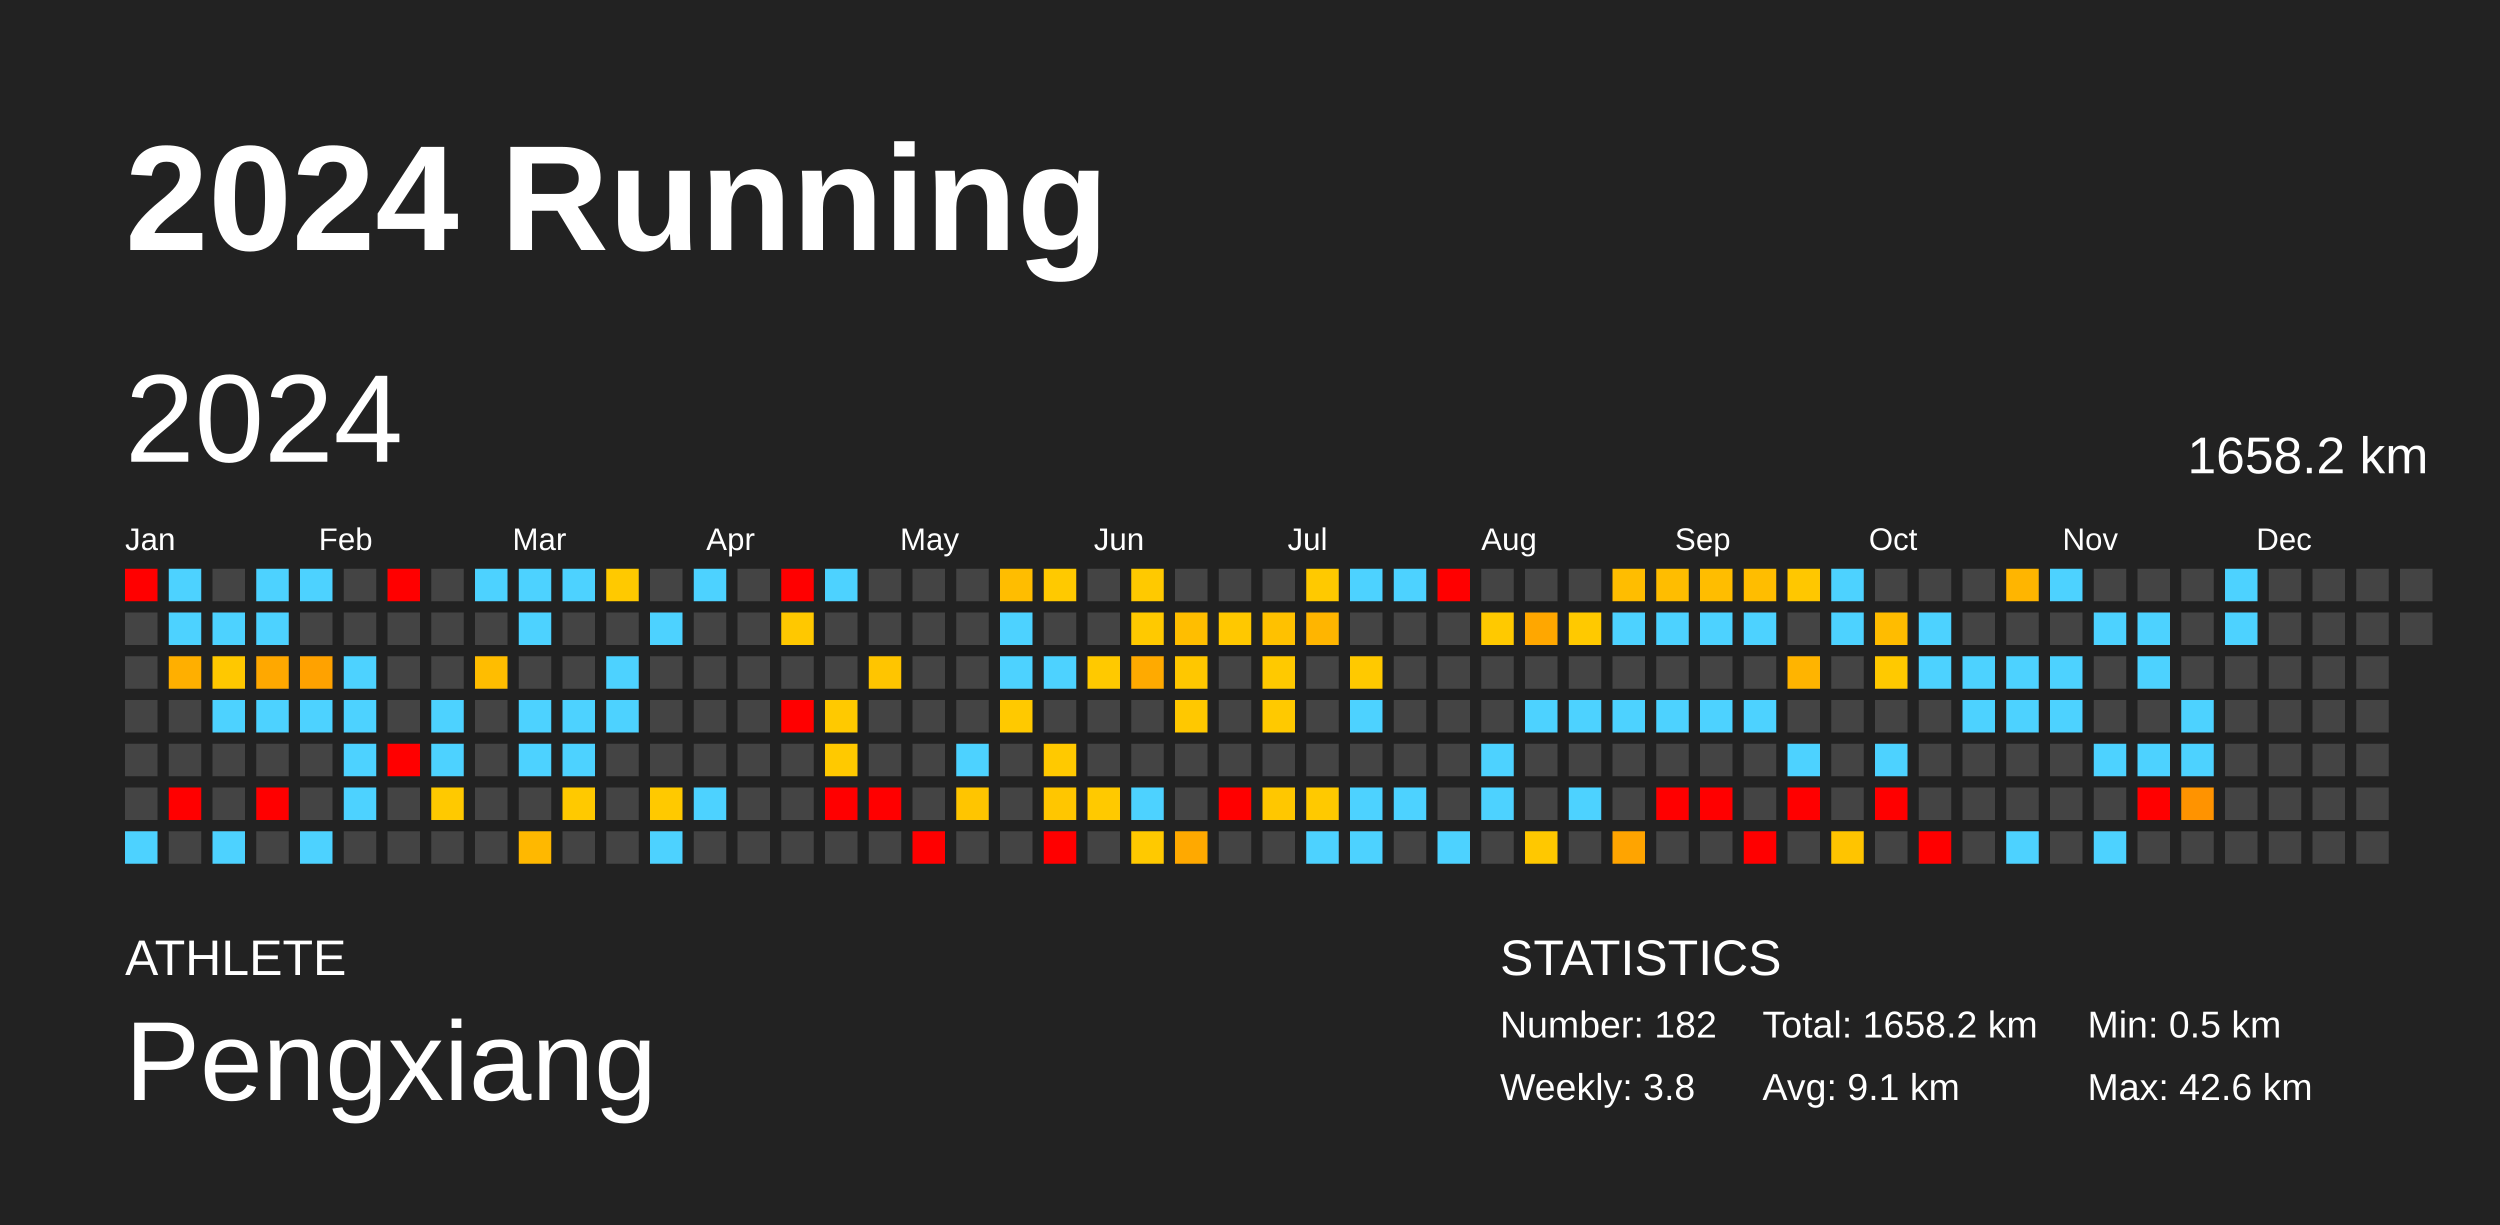
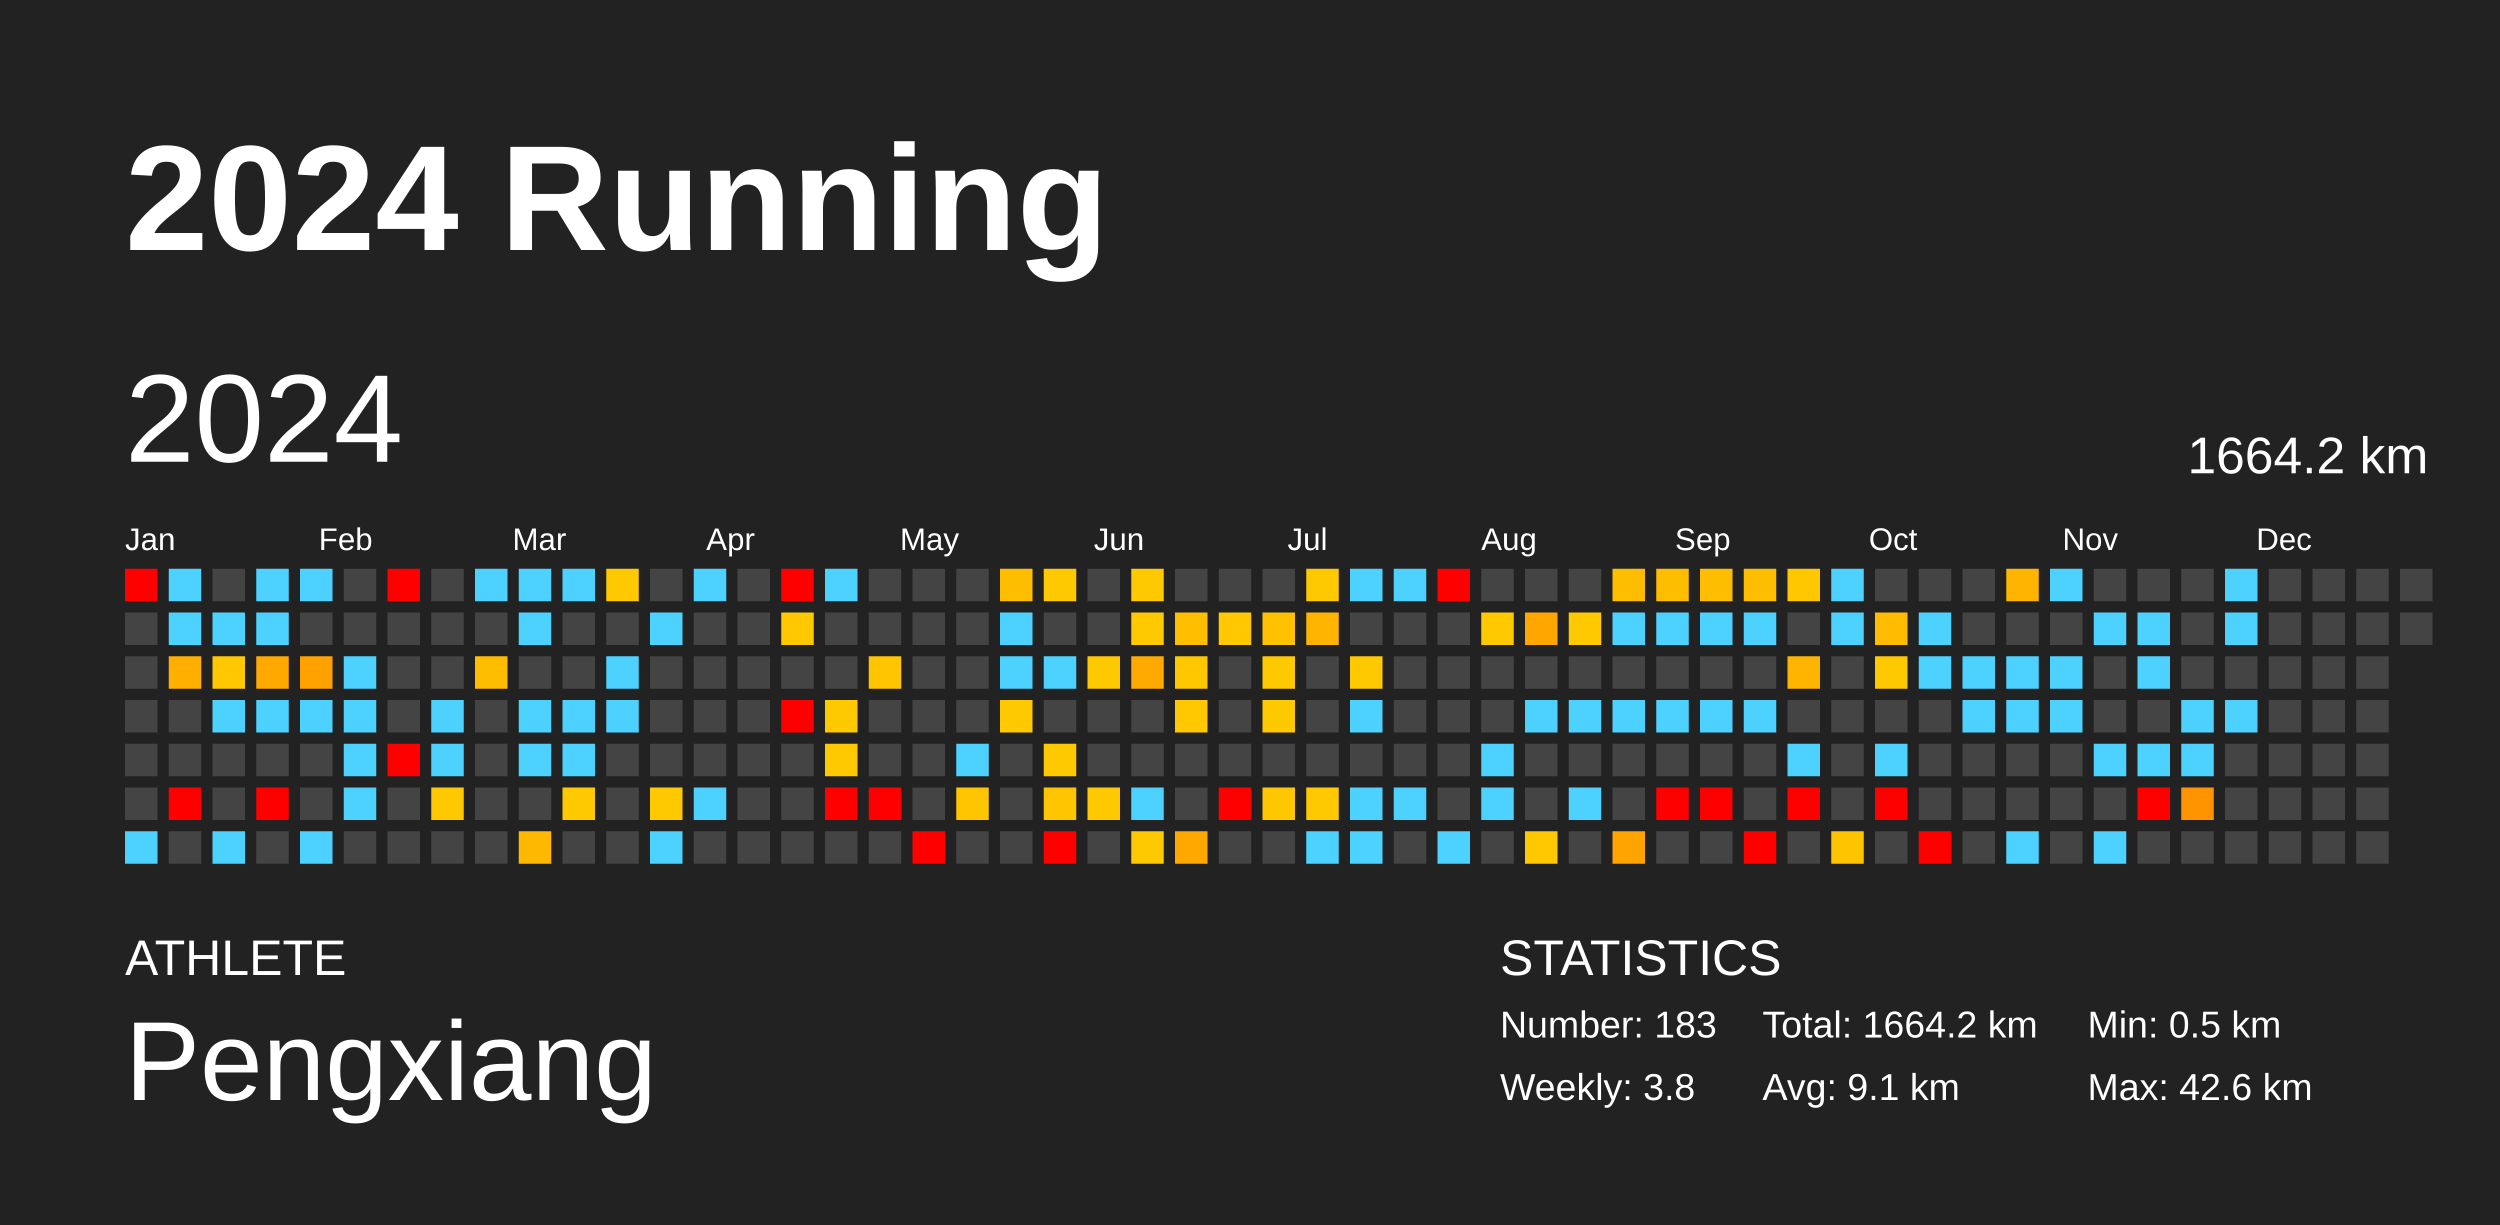
<svg xmlns="http://www.w3.org/2000/svg" baseProfile="full" height="98mm" version="1.1" viewBox="0,0,200,98" width="200mm">
  <defs />
  <rect fill="#222222" height="98" width="200" x="0" y="0" />
  <text fill="#FFFFFF" style="font-size:12px; font-family:Arial; font-weight:bold;" x="10" y="20">2024 Running</text>
  <text fill="#FFFFFF" style="font-size:4px; font-family:Arial" x="10" y="78">ATHLETE</text>
  <text fill="#FFFFFF" style="font-size:9px; font-family:Arial" x="10" y="88">Pengxiang</text>
  <text fill="#FFFFFF" style="font-size:4px; font-family:Arial" x="120" y="78">STATISTICS</text>
-   <text fill="#FFFFFF" style="font-size:3px; font-family:Arial" x="120" y="83">Number: 182</text>
+   <text fill="#FFFFFF" style="font-size:3px; font-family:Arial" x="120" y="83">Number: 183</text>
  <text fill="#FFFFFF" style="font-size:3px; font-family:Arial" x="120" y="88">Weekly: 3.8</text>
-   <text fill="#FFFFFF" style="font-size:3px; font-family:Arial" x="141" y="83">Total: 1658.2 km</text>
+   <text fill="#FFFFFF" style="font-size:3px; font-family:Arial" x="141" y="83">Total: 1664.2 km</text>
  <text fill="#FFFFFF" style="font-size:3px; font-family:Arial" x="141" y="88">Avg: 9.1 km</text>
  <text fill="#FFFFFF" style="font-size:3px; font-family:Arial" x="167" y="83">Min: 0.5 km</text>
  <text fill="#FFFFFF" style="font-size:3px; font-family:Arial" x="167" y="88">Max: 42.6 km</text>
  <text dominant-baseline="hanging" fill="#FFFFFF" style="font-size:10.0px; font-family:Arial;" x="10" y="30">2024</text>
-   <text dominant-baseline="hanging" fill="#FFFFFF" style="font-size:4.125px; font-family:Arial;" x="175" y="35">1658.2 km</text>
+   <text dominant-baseline="hanging" fill="#FFFFFF" style="font-size:4.125px; font-family:Arial;" x="175" y="35">1664.2 km</text>
  <text fill="#FFFFFF" style="font-size:2.5px; font-family:Arial" x="10.0" y="44">Jan</text>
  <text fill="#FFFFFF" style="font-size:2.5px; font-family:Arial" x="25.5" y="44">Feb</text>
  <text fill="#FFFFFF" style="font-size:2.5px; font-family:Arial" x="41.0" y="44">Mar</text>
  <text fill="#FFFFFF" style="font-size:2.5px; font-family:Arial" x="56.5" y="44">Apr</text>
  <text fill="#FFFFFF" style="font-size:2.5px; font-family:Arial" x="72.0" y="44">May</text>
  <text fill="#FFFFFF" style="font-size:2.5px; font-family:Arial" x="87.5" y="44">Jun</text>
  <text fill="#FFFFFF" style="font-size:2.5px; font-family:Arial" x="103.0" y="44">Jul</text>
  <text fill="#FFFFFF" style="font-size:2.5px; font-family:Arial" x="118.5" y="44">Aug</text>
  <text fill="#FFFFFF" style="font-size:2.5px; font-family:Arial" x="134.0" y="44">Sep</text>
  <text fill="#FFFFFF" style="font-size:2.5px; font-family:Arial" x="149.5" y="44">Oct</text>
  <text fill="#FFFFFF" style="font-size:2.5px; font-family:Arial" x="165.0" y="44">Nov</text>
  <text fill="#FFFFFF" style="font-size:2.5px; font-family:Arial" x="180.5" y="44">Dec</text>
  <rect fill="red" height="2.6" width="2.6" x="10.0" y="45.5" />
  <rect fill="#444444" height="2.6" width="2.6" x="10.0" y="49.0" />
  <rect fill="#444444" height="2.6" width="2.6" x="10.0" y="52.5" />
  <rect fill="#444444" height="2.6" width="2.6" x="10.0" y="56.0" />
  <rect fill="#444444" height="2.6" width="2.6" x="10.0" y="59.5" />
  <rect fill="#444444" height="2.6" width="2.6" x="10.0" y="63.0" />
  <rect fill="#4dd2ff" height="2.6" width="2.6" x="10.0" y="66.5" />
  <rect fill="#4dd2ff" height="2.6" width="2.6" x="13.5" y="45.5" />
  <rect fill="#4dd2ff" height="2.6" width="2.6" x="13.5" y="49.0" />
  <rect fill="#ffaf00" height="2.6" width="2.6" x="13.5" y="52.5" />
  <rect fill="#444444" height="2.6" width="2.6" x="13.5" y="56.0" />
  <rect fill="#444444" height="2.6" width="2.6" x="13.5" y="59.5" />
  <rect fill="red" height="2.6" width="2.6" x="13.5" y="63.0" />
  <rect fill="#444444" height="2.6" width="2.6" x="13.5" y="66.5" />
  <rect fill="#444444" height="2.6" width="2.6" x="17.0" y="45.5" />
  <rect fill="#4dd2ff" height="2.6" width="2.6" x="17.0" y="49.0" />
  <rect fill="#ffc800" height="2.6" width="2.6" x="17.0" y="52.5" />
  <rect fill="#4dd2ff" height="2.6" width="2.6" x="17.0" y="56.0" />
  <rect fill="#444444" height="2.6" width="2.6" x="17.0" y="59.5" />
  <rect fill="#444444" height="2.6" width="2.6" x="17.0" y="63.0" />
  <rect fill="#4dd2ff" height="2.6" width="2.6" x="17.0" y="66.5" />
  <rect fill="#4dd2ff" height="2.6" width="2.6" x="20.5" y="45.5" />
  <rect fill="#4dd2ff" height="2.6" width="2.6" x="20.5" y="49.0" />
  <rect fill="#ffa800" height="2.6" width="2.6" x="20.5" y="52.5" />
  <rect fill="#4dd2ff" height="2.6" width="2.6" x="20.5" y="56.0" />
  <rect fill="#444444" height="2.6" width="2.6" x="20.5" y="59.5" />
  <rect fill="red" height="2.6" width="2.6" x="20.5" y="63.0" />
  <rect fill="#444444" height="2.6" width="2.6" x="20.5" y="66.5" />
  <rect fill="#4dd2ff" height="2.6" width="2.6" x="24.0" y="45.5" />
  <rect fill="#444444" height="2.6" width="2.6" x="24.0" y="49.0" />
  <rect fill="#ffa200" height="2.6" width="2.6" x="24.0" y="52.5" />
  <rect fill="#4dd2ff" height="2.6" width="2.6" x="24.0" y="56.0" />
  <rect fill="#444444" height="2.6" width="2.6" x="24.0" y="59.5" />
  <rect fill="#444444" height="2.6" width="2.6" x="24.0" y="63.0" />
  <rect fill="#4dd2ff" height="2.6" width="2.6" x="24.0" y="66.5" />
  <rect fill="#444444" height="2.6" width="2.6" x="27.5" y="45.5" />
  <rect fill="#444444" height="2.6" width="2.6" x="27.5" y="49.0" />
  <rect fill="#4dd2ff" height="2.6" width="2.6" x="27.5" y="52.5" />
  <rect fill="#4dd2ff" height="2.6" width="2.6" x="27.5" y="56.0" />
  <rect fill="#4dd2ff" height="2.6" width="2.6" x="27.5" y="59.5" />
  <rect fill="#4dd2ff" height="2.6" width="2.6" x="27.5" y="63.0" />
  <rect fill="#444444" height="2.6" width="2.6" x="27.5" y="66.5" />
  <rect fill="red" height="2.6" width="2.6" x="31.0" y="45.5" />
  <rect fill="#444444" height="2.6" width="2.6" x="31.0" y="49.0" />
  <rect fill="#444444" height="2.6" width="2.6" x="31.0" y="52.5" />
  <rect fill="#444444" height="2.6" width="2.6" x="31.0" y="56.0" />
  <rect fill="red" height="2.6" width="2.6" x="31.0" y="59.5" />
  <rect fill="#444444" height="2.6" width="2.6" x="31.0" y="63.0" />
  <rect fill="#444444" height="2.6" width="2.6" x="31.0" y="66.5" />
  <rect fill="#444444" height="2.6" width="2.6" x="34.5" y="45.5" />
  <rect fill="#444444" height="2.6" width="2.6" x="34.5" y="49.0" />
  <rect fill="#444444" height="2.6" width="2.6" x="34.5" y="52.5" />
  <rect fill="#4dd2ff" height="2.6" width="2.6" x="34.5" y="56.0" />
  <rect fill="#4dd2ff" height="2.6" width="2.6" x="34.5" y="59.5" />
  <rect fill="#ffc900" height="2.6" width="2.6" x="34.5" y="63.0" />
  <rect fill="#444444" height="2.6" width="2.6" x="34.5" y="66.5" />
  <rect fill="#4dd2ff" height="2.6" width="2.6" x="38.0" y="45.5" />
  <rect fill="#444444" height="2.6" width="2.6" x="38.0" y="49.0" />
  <rect fill="#ffbd00" height="2.6" width="2.6" x="38.0" y="52.5" />
  <rect fill="#444444" height="2.6" width="2.6" x="38.0" y="56.0" />
  <rect fill="#444444" height="2.6" width="2.6" x="38.0" y="59.5" />
  <rect fill="#444444" height="2.6" width="2.6" x="38.0" y="63.0" />
  <rect fill="#444444" height="2.6" width="2.6" x="38.0" y="66.5" />
  <rect fill="#4dd2ff" height="2.6" width="2.6" x="41.5" y="45.5" />
  <rect fill="#4dd2ff" height="2.6" width="2.6" x="41.5" y="49.0" />
  <rect fill="#444444" height="2.6" width="2.6" x="41.5" y="52.5" />
  <rect fill="#4dd2ff" height="2.6" width="2.6" x="41.5" y="56.0" />
  <rect fill="#4dd2ff" height="2.6" width="2.6" x="41.5" y="59.5" />
  <rect fill="#444444" height="2.6" width="2.6" x="41.5" y="63.0" />
  <rect fill="#ffb800" height="2.6" width="2.6" x="41.5" y="66.5" />
  <rect fill="#4dd2ff" height="2.6" width="2.6" x="45.0" y="45.5" />
  <rect fill="#444444" height="2.6" width="2.6" x="45.0" y="49.0" />
  <rect fill="#444444" height="2.6" width="2.6" x="45.0" y="52.5" />
  <rect fill="#4dd2ff" height="2.6" width="2.6" x="45.0" y="56.0" />
  <rect fill="#4dd2ff" height="2.6" width="2.6" x="45.0" y="59.5" />
  <rect fill="#ffc900" height="2.6" width="2.6" x="45.0" y="63.0" />
  <rect fill="#444444" height="2.6" width="2.6" x="45.0" y="66.5" />
  <rect fill="#ffc900" height="2.6" width="2.6" x="48.5" y="45.5" />
  <rect fill="#444444" height="2.6" width="2.6" x="48.5" y="49.0" />
  <rect fill="#4dd2ff" height="2.6" width="2.6" x="48.5" y="52.5" />
  <rect fill="#4dd2ff" height="2.6" width="2.6" x="48.5" y="56.0" />
  <rect fill="#444444" height="2.6" width="2.6" x="48.5" y="59.5" />
  <rect fill="#444444" height="2.6" width="2.6" x="48.5" y="63.0" />
  <rect fill="#444444" height="2.6" width="2.6" x="48.5" y="66.5" />
  <rect fill="#444444" height="2.6" width="2.6" x="52.0" y="45.5" />
  <rect fill="#4dd2ff" height="2.6" width="2.6" x="52.0" y="49.0" />
  <rect fill="#444444" height="2.6" width="2.6" x="52.0" y="52.5" />
  <rect fill="#444444" height="2.6" width="2.6" x="52.0" y="56.0" />
  <rect fill="#444444" height="2.6" width="2.6" x="52.0" y="59.5" />
  <rect fill="#ffc900" height="2.6" width="2.6" x="52.0" y="63.0" />
  <rect fill="#4dd2ff" height="2.6" width="2.6" x="52.0" y="66.5" />
  <rect fill="#4dd2ff" height="2.6" width="2.6" x="55.5" y="45.5" />
  <rect fill="#444444" height="2.6" width="2.6" x="55.5" y="49.0" />
  <rect fill="#444444" height="2.6" width="2.6" x="55.5" y="52.5" />
  <rect fill="#444444" height="2.6" width="2.6" x="55.5" y="56.0" />
  <rect fill="#444444" height="2.6" width="2.6" x="55.5" y="59.5" />
  <rect fill="#4dd2ff" height="2.6" width="2.6" x="55.5" y="63.0" />
  <rect fill="#444444" height="2.6" width="2.6" x="55.5" y="66.5" />
  <rect fill="#444444" height="2.6" width="2.6" x="59.0" y="45.5" />
  <rect fill="#444444" height="2.6" width="2.6" x="59.0" y="49.0" />
  <rect fill="#444444" height="2.6" width="2.6" x="59.0" y="52.5" />
  <rect fill="#444444" height="2.6" width="2.6" x="59.0" y="56.0" />
  <rect fill="#444444" height="2.6" width="2.6" x="59.0" y="59.5" />
  <rect fill="#444444" height="2.6" width="2.6" x="59.0" y="63.0" />
  <rect fill="#444444" height="2.6" width="2.6" x="59.0" y="66.5" />
  <rect fill="red" height="2.6" width="2.6" x="62.5" y="45.5" />
  <rect fill="#ffc800" height="2.6" width="2.6" x="62.5" y="49.0" />
  <rect fill="#444444" height="2.6" width="2.6" x="62.5" y="52.5" />
  <rect fill="red" height="2.6" width="2.6" x="62.5" y="56.0" />
  <rect fill="#444444" height="2.6" width="2.6" x="62.5" y="59.5" />
  <rect fill="#444444" height="2.6" width="2.6" x="62.5" y="63.0" />
  <rect fill="#444444" height="2.6" width="2.6" x="62.5" y="66.5" />
  <rect fill="#4dd2ff" height="2.6" width="2.6" x="66.0" y="45.5" />
  <rect fill="#444444" height="2.6" width="2.6" x="66.0" y="49.0" />
  <rect fill="#444444" height="2.6" width="2.6" x="66.0" y="52.5" />
  <rect fill="#ffc900" height="2.6" width="2.6" x="66.0" y="56.0" />
  <rect fill="#ffc900" height="2.6" width="2.6" x="66.0" y="59.5" />
  <rect fill="red" height="2.6" width="2.6" x="66.0" y="63.0" />
  <rect fill="#444444" height="2.6" width="2.6" x="66.0" y="66.5" />
  <rect fill="#444444" height="2.6" width="2.6" x="69.5" y="45.5" />
  <rect fill="#444444" height="2.6" width="2.6" x="69.5" y="49.0" />
  <rect fill="#ffc500" height="2.6" width="2.6" x="69.5" y="52.5" />
  <rect fill="#444444" height="2.6" width="2.6" x="69.5" y="56.0" />
  <rect fill="#444444" height="2.6" width="2.6" x="69.5" y="59.5" />
  <rect fill="red" height="2.6" width="2.6" x="69.5" y="63.0" />
  <rect fill="#444444" height="2.6" width="2.6" x="69.5" y="66.5" />
  <rect fill="#444444" height="2.6" width="2.6" x="73.0" y="45.5" />
  <rect fill="#444444" height="2.6" width="2.6" x="73.0" y="49.0" />
  <rect fill="#444444" height="2.6" width="2.6" x="73.0" y="52.5" />
  <rect fill="#444444" height="2.6" width="2.6" x="73.0" y="56.0" />
  <rect fill="#444444" height="2.6" width="2.6" x="73.0" y="59.5" />
  <rect fill="#444444" height="2.6" width="2.6" x="73.0" y="63.0" />
  <rect fill="red" height="2.6" width="2.6" x="73.0" y="66.5" />
  <rect fill="#444444" height="2.6" width="2.6" x="76.5" y="45.5" />
  <rect fill="#444444" height="2.6" width="2.6" x="76.5" y="49.0" />
  <rect fill="#444444" height="2.6" width="2.6" x="76.5" y="52.5" />
  <rect fill="#444444" height="2.6" width="2.6" x="76.5" y="56.0" />
  <rect fill="#4dd2ff" height="2.6" width="2.6" x="76.5" y="59.5" />
  <rect fill="#ffc500" height="2.6" width="2.6" x="76.5" y="63.0" />
  <rect fill="#444444" height="2.6" width="2.6" x="76.5" y="66.5" />
  <rect fill="#ffbd00" height="2.6" width="2.6" x="80.0" y="45.5" />
  <rect fill="#4dd2ff" height="2.6" width="2.6" x="80.0" y="49.0" />
  <rect fill="#4dd2ff" height="2.6" width="2.6" x="80.0" y="52.5" />
  <rect fill="#ffc900" height="2.6" width="2.6" x="80.0" y="56.0" />
  <rect fill="#444444" height="2.6" width="2.6" x="80.0" y="59.5" />
  <rect fill="#444444" height="2.6" width="2.6" x="80.0" y="63.0" />
  <rect fill="#444444" height="2.6" width="2.6" x="80.0" y="66.5" />
  <rect fill="#ffc900" height="2.6" width="2.6" x="83.5" y="45.5" />
  <rect fill="#444444" height="2.6" width="2.6" x="83.5" y="49.0" />
  <rect fill="#4dd2ff" height="2.6" width="2.6" x="83.5" y="52.5" />
  <rect fill="#444444" height="2.6" width="2.6" x="83.5" y="56.0" />
  <rect fill="#ffc900" height="2.6" width="2.6" x="83.5" y="59.5" />
  <rect fill="#ffc600" height="2.6" width="2.6" x="83.5" y="63.0" />
  <rect fill="red" height="2.6" width="2.6" x="83.5" y="66.5" />
  <rect fill="#444444" height="2.6" width="2.6" x="87.0" y="45.5" />
  <rect fill="#444444" height="2.6" width="2.6" x="87.0" y="49.0" />
  <rect fill="#ffc900" height="2.6" width="2.6" x="87.0" y="52.5" />
  <rect fill="#444444" height="2.6" width="2.6" x="87.0" y="56.0" />
  <rect fill="#444444" height="2.6" width="2.6" x="87.0" y="59.5" />
  <rect fill="#ffc900" height="2.6" width="2.6" x="87.0" y="63.0" />
  <rect fill="#444444" height="2.6" width="2.6" x="87.0" y="66.5" />
  <rect fill="#ffc900" height="2.6" width="2.6" x="90.5" y="45.5" />
  <rect fill="#ffc900" height="2.6" width="2.6" x="90.5" y="49.0" />
  <rect fill="#ffaa00" height="2.6" width="2.6" x="90.5" y="52.5" />
  <rect fill="#444444" height="2.6" width="2.6" x="90.5" y="56.0" />
  <rect fill="#444444" height="2.6" width="2.6" x="90.5" y="59.5" />
  <rect fill="#4dd2ff" height="2.6" width="2.6" x="90.5" y="63.0" />
  <rect fill="#ffc900" height="2.6" width="2.6" x="90.5" y="66.5" />
  <rect fill="#444444" height="2.6" width="2.6" x="94.0" y="45.5" />
  <rect fill="#ffbe00" height="2.6" width="2.6" x="94.0" y="49.0" />
  <rect fill="#ffc700" height="2.6" width="2.6" x="94.0" y="52.5" />
  <rect fill="#ffc800" height="2.6" width="2.6" x="94.0" y="56.0" />
  <rect fill="#444444" height="2.6" width="2.6" x="94.0" y="59.5" />
  <rect fill="#444444" height="2.6" width="2.6" x="94.0" y="63.0" />
  <rect fill="#ffa900" height="2.6" width="2.6" x="94.0" y="66.5" />
  <rect fill="#444444" height="2.6" width="2.6" x="97.5" y="45.5" />
  <rect fill="#ffc800" height="2.6" width="2.6" x="97.5" y="49.0" />
  <rect fill="#444444" height="2.6" width="2.6" x="97.5" y="52.5" />
  <rect fill="#444444" height="2.6" width="2.6" x="97.5" y="56.0" />
  <rect fill="#444444" height="2.6" width="2.6" x="97.5" y="59.5" />
  <rect fill="red" height="2.6" width="2.6" x="97.5" y="63.0" />
  <rect fill="#444444" height="2.6" width="2.6" x="97.5" y="66.5" />
  <rect fill="#444444" height="2.6" width="2.6" x="101.0" y="45.5" />
  <rect fill="#ffc100" height="2.6" width="2.6" x="101.0" y="49.0" />
  <rect fill="#ffc900" height="2.6" width="2.6" x="101.0" y="52.5" />
  <rect fill="#ffc900" height="2.6" width="2.6" x="101.0" y="56.0" />
  <rect fill="#444444" height="2.6" width="2.6" x="101.0" y="59.5" />
  <rect fill="#ffc700" height="2.6" width="2.6" x="101.0" y="63.0" />
  <rect fill="#444444" height="2.6" width="2.6" x="101.0" y="66.5" />
  <rect fill="#ffc900" height="2.6" width="2.6" x="104.5" y="45.5" />
  <rect fill="#ffb500" height="2.6" width="2.6" x="104.5" y="49.0" />
  <rect fill="#444444" height="2.6" width="2.6" x="104.5" y="52.5" />
  <rect fill="#444444" height="2.6" width="2.6" x="104.5" y="56.0" />
  <rect fill="#444444" height="2.6" width="2.6" x="104.5" y="59.5" />
  <rect fill="#ffc900" height="2.6" width="2.6" x="104.5" y="63.0" />
  <rect fill="#4dd2ff" height="2.6" width="2.6" x="104.5" y="66.5" />
  <rect fill="#4dd2ff" height="2.6" width="2.6" x="108.0" y="45.5" />
  <rect fill="#444444" height="2.6" width="2.6" x="108.0" y="49.0" />
  <rect fill="#ffc900" height="2.6" width="2.6" x="108.0" y="52.5" />
  <rect fill="#4dd2ff" height="2.6" width="2.6" x="108.0" y="56.0" />
  <rect fill="#444444" height="2.6" width="2.6" x="108.0" y="59.5" />
  <rect fill="#4dd2ff" height="2.6" width="2.6" x="108.0" y="63.0" />
  <rect fill="#4dd2ff" height="2.6" width="2.6" x="108.0" y="66.5" />
  <rect fill="#4dd2ff" height="2.6" width="2.6" x="111.5" y="45.5" />
  <rect fill="#444444" height="2.6" width="2.6" x="111.5" y="49.0" />
  <rect fill="#444444" height="2.6" width="2.6" x="111.5" y="52.5" />
  <rect fill="#444444" height="2.6" width="2.6" x="111.5" y="56.0" />
  <rect fill="#444444" height="2.6" width="2.6" x="111.5" y="59.5" />
  <rect fill="#4dd2ff" height="2.6" width="2.6" x="111.5" y="63.0" />
  <rect fill="#444444" height="2.6" width="2.6" x="111.5" y="66.5" />
  <rect fill="red" height="2.6" width="2.6" x="115.0" y="45.5" />
  <rect fill="#444444" height="2.6" width="2.6" x="115.0" y="49.0" />
  <rect fill="#444444" height="2.6" width="2.6" x="115.0" y="52.5" />
  <rect fill="#444444" height="2.6" width="2.6" x="115.0" y="56.0" />
  <rect fill="#444444" height="2.6" width="2.6" x="115.0" y="59.5" />
  <rect fill="#444444" height="2.6" width="2.6" x="115.0" y="63.0" />
  <rect fill="#4dd2ff" height="2.6" width="2.6" x="115.0" y="66.5" />
  <rect fill="#444444" height="2.6" width="2.6" x="118.5" y="45.5" />
  <rect fill="#ffc900" height="2.6" width="2.6" x="118.5" y="49.0" />
  <rect fill="#444444" height="2.6" width="2.6" x="118.5" y="52.5" />
  <rect fill="#444444" height="2.6" width="2.6" x="118.5" y="56.0" />
  <rect fill="#4dd2ff" height="2.6" width="2.6" x="118.5" y="59.5" />
  <rect fill="#4dd2ff" height="2.6" width="2.6" x="118.5" y="63.0" />
  <rect fill="#444444" height="2.6" width="2.6" x="118.5" y="66.5" />
  <rect fill="#444444" height="2.6" width="2.6" x="122.0" y="45.5" />
  <rect fill="#ffa700" height="2.6" width="2.6" x="122.0" y="49.0" />
  <rect fill="#444444" height="2.6" width="2.6" x="122.0" y="52.5" />
  <rect fill="#4dd2ff" height="2.6" width="2.6" x="122.0" y="56.0" />
  <rect fill="#444444" height="2.6" width="2.6" x="122.0" y="59.5" />
  <rect fill="#444444" height="2.6" width="2.6" x="122.0" y="63.0" />
  <rect fill="#ffc800" height="2.6" width="2.6" x="122.0" y="66.5" />
  <rect fill="#444444" height="2.6" width="2.6" x="125.5" y="45.5" />
  <rect fill="#ffc900" height="2.6" width="2.6" x="125.5" y="49.0" />
  <rect fill="#444444" height="2.6" width="2.6" x="125.5" y="52.5" />
  <rect fill="#4dd2ff" height="2.6" width="2.6" x="125.5" y="56.0" />
  <rect fill="#444444" height="2.6" width="2.6" x="125.5" y="59.5" />
  <rect fill="#4dd2ff" height="2.6" width="2.6" x="125.5" y="63.0" />
  <rect fill="#444444" height="2.6" width="2.6" x="125.5" y="66.5" />
  <rect fill="#ffbd00" height="2.6" width="2.6" x="129.0" y="45.5" />
  <rect fill="#4dd2ff" height="2.6" width="2.6" x="129.0" y="49.0" />
  <rect fill="#444444" height="2.6" width="2.6" x="129.0" y="52.5" />
  <rect fill="#4dd2ff" height="2.6" width="2.6" x="129.0" y="56.0" />
  <rect fill="#444444" height="2.6" width="2.6" x="129.0" y="59.5" />
  <rect fill="#444444" height="2.6" width="2.6" x="129.0" y="63.0" />
  <rect fill="#ffa400" height="2.6" width="2.6" x="129.0" y="66.5" />
  <rect fill="#ffbd00" height="2.6" width="2.6" x="132.5" y="45.5" />
  <rect fill="#4dd2ff" height="2.6" width="2.6" x="132.5" y="49.0" />
  <rect fill="#444444" height="2.6" width="2.6" x="132.5" y="52.5" />
  <rect fill="#4dd2ff" height="2.6" width="2.6" x="132.5" y="56.0" />
  <rect fill="#444444" height="2.6" width="2.6" x="132.5" y="59.5" />
  <rect fill="red" height="2.6" width="2.6" x="132.5" y="63.0" />
  <rect fill="#444444" height="2.6" width="2.6" x="132.5" y="66.5" />
  <rect fill="#ffbd00" height="2.6" width="2.6" x="136.0" y="45.5" />
  <rect fill="#4dd2ff" height="2.6" width="2.6" x="136.0" y="49.0" />
  <rect fill="#444444" height="2.6" width="2.6" x="136.0" y="52.5" />
  <rect fill="#4dd2ff" height="2.6" width="2.6" x="136.0" y="56.0" />
  <rect fill="#444444" height="2.6" width="2.6" x="136.0" y="59.5" />
  <rect fill="red" height="2.6" width="2.6" x="136.0" y="63.0" />
  <rect fill="#444444" height="2.6" width="2.6" x="136.0" y="66.5" />
  <rect fill="#ffbd00" height="2.6" width="2.6" x="139.5" y="45.5" />
  <rect fill="#4dd2ff" height="2.6" width="2.6" x="139.5" y="49.0" />
  <rect fill="#444444" height="2.6" width="2.6" x="139.5" y="52.5" />
  <rect fill="#4dd2ff" height="2.6" width="2.6" x="139.5" y="56.0" />
  <rect fill="#444444" height="2.6" width="2.6" x="139.5" y="59.5" />
  <rect fill="#444444" height="2.6" width="2.6" x="139.5" y="63.0" />
  <rect fill="red" height="2.6" width="2.6" x="139.5" y="66.5" />
  <rect fill="#ffc700" height="2.6" width="2.6" x="143.0" y="45.5" />
  <rect fill="#444444" height="2.6" width="2.6" x="143.0" y="49.0" />
  <rect fill="#ffb400" height="2.6" width="2.6" x="143.0" y="52.5" />
  <rect fill="#444444" height="2.6" width="2.6" x="143.0" y="56.0" />
  <rect fill="#4dd2ff" height="2.6" width="2.6" x="143.0" y="59.5" />
  <rect fill="red" height="2.6" width="2.6" x="143.0" y="63.0" />
  <rect fill="#444444" height="2.6" width="2.6" x="143.0" y="66.5" />
  <rect fill="#4dd2ff" height="2.6" width="2.6" x="146.5" y="45.5" />
  <rect fill="#4dd2ff" height="2.6" width="2.6" x="146.5" y="49.0" />
  <rect fill="#444444" height="2.6" width="2.6" x="146.5" y="52.5" />
  <rect fill="#444444" height="2.6" width="2.6" x="146.5" y="56.0" />
  <rect fill="#444444" height="2.6" width="2.6" x="146.5" y="59.5" />
  <rect fill="#444444" height="2.6" width="2.6" x="146.5" y="63.0" />
  <rect fill="#ffc400" height="2.6" width="2.6" x="146.5" y="66.5" />
  <rect fill="#444444" height="2.6" width="2.6" x="150.0" y="45.5" />
  <rect fill="#ffbc00" height="2.6" width="2.6" x="150.0" y="49.0" />
  <rect fill="#ffc900" height="2.6" width="2.6" x="150.0" y="52.5" />
  <rect fill="#444444" height="2.6" width="2.6" x="150.0" y="56.0" />
  <rect fill="#4dd2ff" height="2.6" width="2.6" x="150.0" y="59.5" />
  <rect fill="red" height="2.6" width="2.6" x="150.0" y="63.0" />
  <rect fill="#444444" height="2.6" width="2.6" x="150.0" y="66.5" />
  <rect fill="#444444" height="2.6" width="2.6" x="153.5" y="45.5" />
  <rect fill="#4dd2ff" height="2.6" width="2.6" x="153.5" y="49.0" />
  <rect fill="#4dd2ff" height="2.6" width="2.6" x="153.5" y="52.5" />
  <rect fill="#444444" height="2.6" width="2.6" x="153.5" y="56.0" />
  <rect fill="#444444" height="2.6" width="2.6" x="153.5" y="59.5" />
  <rect fill="#444444" height="2.6" width="2.6" x="153.5" y="63.0" />
  <rect fill="red" height="2.6" width="2.6" x="153.5" y="66.5" />
  <rect fill="#444444" height="2.6" width="2.6" x="157.0" y="45.5" />
  <rect fill="#444444" height="2.6" width="2.6" x="157.0" y="49.0" />
  <rect fill="#4dd2ff" height="2.6" width="2.6" x="157.0" y="52.5" />
  <rect fill="#4dd2ff" height="2.6" width="2.6" x="157.0" y="56.0" />
  <rect fill="#444444" height="2.6" width="2.6" x="157.0" y="59.5" />
  <rect fill="#444444" height="2.6" width="2.6" x="157.0" y="63.0" />
  <rect fill="#444444" height="2.6" width="2.6" x="157.0" y="66.5" />
  <rect fill="#ffb500" height="2.6" width="2.6" x="160.5" y="45.5" />
  <rect fill="#444444" height="2.6" width="2.6" x="160.5" y="49.0" />
  <rect fill="#4dd2ff" height="2.6" width="2.6" x="160.5" y="52.5" />
  <rect fill="#4dd2ff" height="2.6" width="2.6" x="160.5" y="56.0" />
  <rect fill="#444444" height="2.6" width="2.6" x="160.5" y="59.5" />
  <rect fill="#444444" height="2.6" width="2.6" x="160.5" y="63.0" />
  <rect fill="#4dd2ff" height="2.6" width="2.6" x="160.5" y="66.5" />
  <rect fill="#4dd2ff" height="2.6" width="2.6" x="164.0" y="45.5" />
  <rect fill="#444444" height="2.6" width="2.6" x="164.0" y="49.0" />
  <rect fill="#4dd2ff" height="2.6" width="2.6" x="164.0" y="52.5" />
  <rect fill="#4dd2ff" height="2.6" width="2.6" x="164.0" y="56.0" />
  <rect fill="#444444" height="2.6" width="2.6" x="164.0" y="59.5" />
  <rect fill="#444444" height="2.6" width="2.6" x="164.0" y="63.0" />
  <rect fill="#444444" height="2.6" width="2.6" x="164.0" y="66.5" />
  <rect fill="#444444" height="2.6" width="2.6" x="167.5" y="45.5" />
  <rect fill="#4dd2ff" height="2.6" width="2.6" x="167.5" y="49.0" />
  <rect fill="#444444" height="2.6" width="2.6" x="167.5" y="52.5" />
  <rect fill="#444444" height="2.6" width="2.6" x="167.5" y="56.0" />
  <rect fill="#4dd2ff" height="2.6" width="2.6" x="167.5" y="59.5" />
  <rect fill="#444444" height="2.6" width="2.6" x="167.5" y="63.0" />
  <rect fill="#4dd2ff" height="2.6" width="2.6" x="167.5" y="66.5" />
  <rect fill="#444444" height="2.6" width="2.6" x="171.0" y="45.5" />
  <rect fill="#4dd2ff" height="2.6" width="2.6" x="171.0" y="49.0" />
  <rect fill="#4dd2ff" height="2.6" width="2.6" x="171.0" y="52.5" />
  <rect fill="#444444" height="2.6" width="2.6" x="171.0" y="56.0" />
  <rect fill="#4dd2ff" height="2.6" width="2.6" x="171.0" y="59.5" />
  <rect fill="red" height="2.6" width="2.6" x="171.0" y="63.0" />
  <rect fill="#444444" height="2.6" width="2.6" x="171.0" y="66.5" />
  <rect fill="#444444" height="2.6" width="2.6" x="174.5" y="45.5" />
  <rect fill="#444444" height="2.6" width="2.6" x="174.5" y="49.0" />
  <rect fill="#444444" height="2.6" width="2.6" x="174.5" y="52.5" />
  <rect fill="#4dd2ff" height="2.6" width="2.6" x="174.5" y="56.0" />
  <rect fill="#4dd2ff" height="2.6" width="2.6" x="174.5" y="59.5" />
  <rect fill="#ff9300" height="2.6" width="2.6" x="174.5" y="63.0" />
  <rect fill="#444444" height="2.6" width="2.6" x="174.5" y="66.5" />
  <rect fill="#4dd2ff" height="2.6" width="2.6" x="178.0" y="45.5" />
  <rect fill="#4dd2ff" height="2.6" width="2.6" x="178.0" y="49.0" />
  <rect fill="#444444" height="2.6" width="2.6" x="178.0" y="52.5" />
-   <rect fill="#444444" height="2.6" width="2.6" x="178.0" y="56.0" />
+   <rect fill="#4dd2ff" height="2.6" width="2.6" x="178.0" y="56.0" />
  <rect fill="#444444" height="2.6" width="2.6" x="178.0" y="59.5" />
  <rect fill="#444444" height="2.6" width="2.6" x="178.0" y="63.0" />
  <rect fill="#444444" height="2.6" width="2.6" x="178.0" y="66.5" />
  <rect fill="#444444" height="2.6" width="2.6" x="181.5" y="45.5" />
  <rect fill="#444444" height="2.6" width="2.6" x="181.5" y="49.0" />
  <rect fill="#444444" height="2.6" width="2.6" x="181.5" y="52.5" />
  <rect fill="#444444" height="2.6" width="2.6" x="181.5" y="56.0" />
  <rect fill="#444444" height="2.6" width="2.6" x="181.5" y="59.5" />
  <rect fill="#444444" height="2.6" width="2.6" x="181.5" y="63.0" />
  <rect fill="#444444" height="2.6" width="2.6" x="181.5" y="66.5" />
  <rect fill="#444444" height="2.6" width="2.6" x="185.0" y="45.5" />
  <rect fill="#444444" height="2.6" width="2.6" x="185.0" y="49.0" />
  <rect fill="#444444" height="2.6" width="2.6" x="185.0" y="52.5" />
  <rect fill="#444444" height="2.6" width="2.6" x="185.0" y="56.0" />
  <rect fill="#444444" height="2.6" width="2.6" x="185.0" y="59.5" />
  <rect fill="#444444" height="2.6" width="2.6" x="185.0" y="63.0" />
  <rect fill="#444444" height="2.6" width="2.6" x="185.0" y="66.5" />
  <rect fill="#444444" height="2.6" width="2.6" x="188.5" y="45.5" />
  <rect fill="#444444" height="2.6" width="2.6" x="188.5" y="49.0" />
  <rect fill="#444444" height="2.6" width="2.6" x="188.5" y="52.5" />
  <rect fill="#444444" height="2.6" width="2.6" x="188.5" y="56.0" />
  <rect fill="#444444" height="2.6" width="2.6" x="188.5" y="59.5" />
  <rect fill="#444444" height="2.6" width="2.6" x="188.5" y="63.0" />
  <rect fill="#444444" height="2.6" width="2.6" x="188.5" y="66.5" />
  <rect fill="#444444" height="2.6" width="2.6" x="192.0" y="45.5" />
  <rect fill="#444444" height="2.6" width="2.6" x="192.0" y="49.0" />
</svg>
